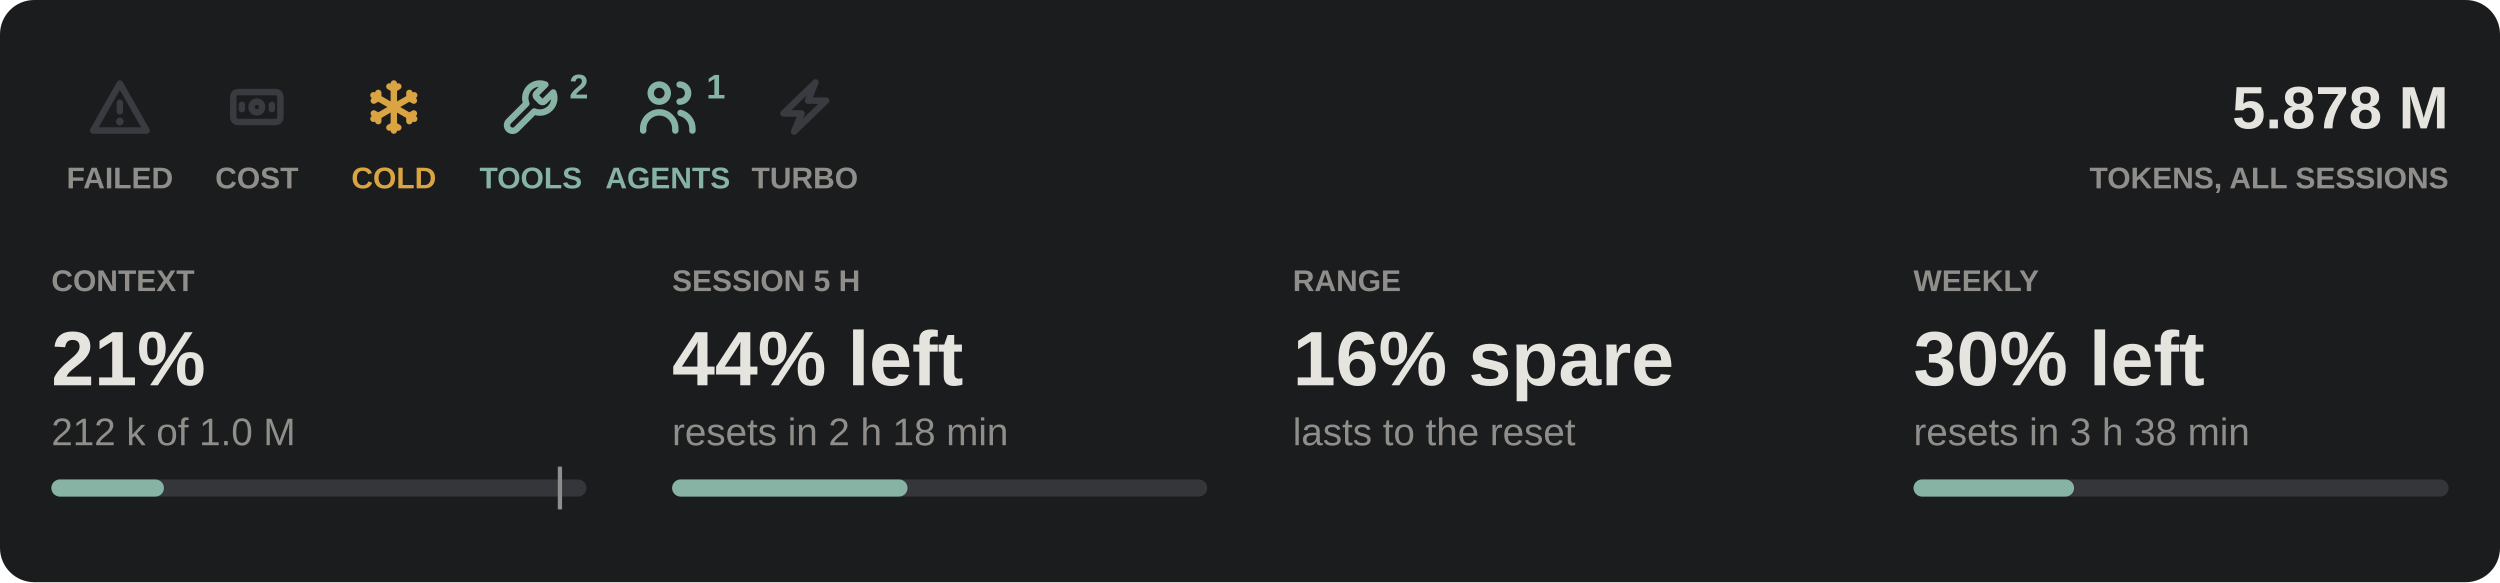
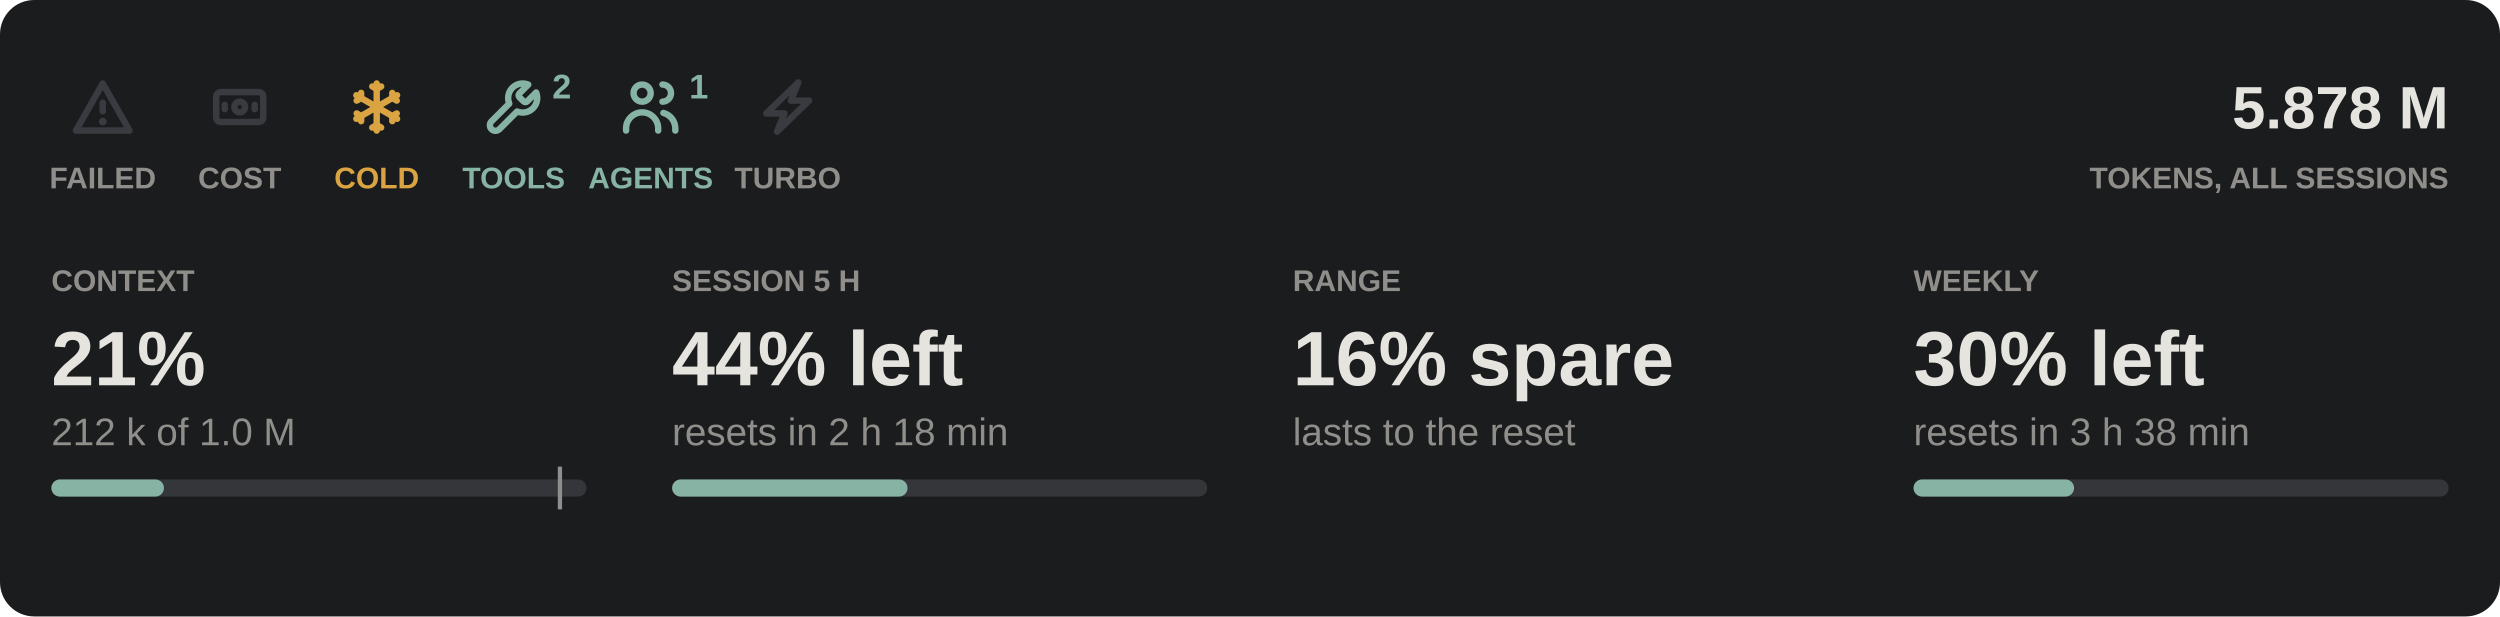
- <svg xmlns="http://www.w3.org/2000/svg" viewBox="0 0 584 136" width="584" height="136">
+ <svg xmlns="http://www.w3.org/2000/svg" viewBox="0 0 584 144" width="584" height="144">
  <rect width="100%" height="100%" rx="8" fill="#1b1c1e" />
  <g transform="translate(12 12)">
-     <g transform="translate(9.0 6)">
+     <g transform="translate(5.0 6)">
      <path d="M7 1.5 L13.25 12.5 H0.75 Z" fill="none" stroke="#3a3b40" stroke-width="1.5" stroke-linecap="round" stroke-linejoin="round" />
      <path d="M7 6 V8" fill="none" stroke="#3a3b40" stroke-width="1.5" stroke-linecap="round" stroke-linejoin="round" />
      <circle cx="7" cy="10.4" r="0.9" fill="#3a3b40" />
    </g>
-     <text x="16" y="32" font-size="7" fill="#8f8e8a" text-anchor="middle" font-weight="600" font-family="'Segoe UI','Helvetica Neue',Arial,sans-serif" style="font-variant-numeric:tabular-nums">FAILED</text>
-     <g transform="translate(41.0 6)">
+     <text x="12" y="32" font-size="7" fill="#8f8e8a" text-anchor="middle" font-weight="600" font-family="'Segoe UI','Helvetica Neue',Arial,sans-serif" style="font-variant-numeric:tabular-nums">FAILED</text>
+     <g transform="translate(37.0 6)">
      <path d="M2.75 3.5 H11.25 Q12.5 3.5 12.5 4.75 V9.25 Q12.5 10.5 11.25 10.5 H2.75 Q1.5 10.5 1.5 9.25 V4.75 Q1.5 3.5 2.75 3.5 Z" fill="none" stroke="#3a3b40" stroke-width="1.5" stroke-linecap="round" stroke-linejoin="round" />
      <circle cx="7" cy="7" r="1.25" fill="none" stroke="#3a3b40" stroke-width="1.5" stroke-linecap="round" stroke-linejoin="round" />
      <path d="M3.5 6.5 V7.5 M10.5 6.5 V7.5" fill="none" stroke="#3a3b40" stroke-width="1.5" stroke-linecap="round" stroke-linejoin="round" />
    </g>
-     <text x="48" y="32" font-size="7" fill="#8f8e8a" text-anchor="middle" font-weight="600" font-family="'Segoe UI','Helvetica Neue',Arial,sans-serif" style="font-variant-numeric:tabular-nums">COST</text>
-     <g transform="translate(73.0 6)">
+     <text x="44" y="32" font-size="7" fill="#8f8e8a" text-anchor="middle" font-weight="600" font-family="'Segoe UI','Helvetica Neue',Arial,sans-serif" style="font-variant-numeric:tabular-nums">COST</text>
+     <g transform="translate(69.0 6)">
      <path d="M7 12.5 L7 1.5 M2.24 9.75 L11.76 4.25 M2.24 4.25 L11.76 9.75 M10.64 4.9 L10.64 3.7 M10.64 4.9 L11.68 5.5 M7 2.8 L5.96 2.2 M7 2.8 L8.04 2.2 M3.36 4.9 L2.32 5.5 M3.36 4.9 L3.36 3.7 M3.36 9.1 L3.36 10.3 M3.36 9.1 L2.32 8.5 M7 11.2 L8.04 11.8 M7 11.2 L5.96 11.8 M10.64 9.1 L11.68 8.5 M10.64 9.1 L10.64 10.3" fill="none" stroke="#d9a441" stroke-width="1.5" stroke-linecap="round" stroke-linejoin="round" />
    </g>
-     <text x="80" y="32" font-size="7" fill="#d9a441" text-anchor="middle" font-weight="600" font-family="'Segoe UI','Helvetica Neue',Arial,sans-serif" style="font-variant-numeric:tabular-nums">COLD</text>
-     <g transform="translate(105.0 6)">
+     <text x="76" y="32" font-size="7" fill="#d9a441" text-anchor="middle" font-weight="600" font-family="'Segoe UI','Helvetica Neue',Arial,sans-serif" style="font-variant-numeric:tabular-nums">COLD</text>
+     <g transform="translate(101.0 6)">
      <path d="M8.32 3.84 A0.6 0.6 0 0 0 8.32 4.69 L9.31 5.68 A0.6 0.6 0 0 0 10.16 5.68 L12.24 3.6 A3.4 3.4 0 0 1 7.8 8.04 L3.66 12.18 A1.3 1.3 0 0 1 1.82 10.34 L5.96 6.2 A3.4 3.4 0 0 1 10.4 1.76 Z" fill="none" stroke="#86b3a4" stroke-width="1.5" stroke-linecap="round" stroke-linejoin="round" />
    </g>
-     <text x="121" y="11" font-size="8" fill="#86b3a4" text-anchor="start" font-weight="700" font-family="'Segoe UI','Helvetica Neue',Arial,sans-serif" style="font-variant-numeric:tabular-nums">2</text>
-     <text x="112" y="32" font-size="7" fill="#86b3a4" text-anchor="middle" font-weight="600" font-family="'Segoe UI','Helvetica Neue',Arial,sans-serif" style="font-variant-numeric:tabular-nums">TOOLS</text>
-     <g transform="translate(137.0 6)">
+     <text x="117" y="11" font-size="8" fill="#86b3a4" text-anchor="start" font-weight="700" font-family="'Segoe UI','Helvetica Neue',Arial,sans-serif" style="font-variant-numeric:tabular-nums">2</text>
+     <text x="108" y="32" font-size="7" fill="#86b3a4" text-anchor="middle" font-weight="600" font-family="'Segoe UI','Helvetica Neue',Arial,sans-serif" style="font-variant-numeric:tabular-nums">TOOLS</text>
+     <g transform="translate(133.0 6)">
      <circle cx="5" cy="3.75" r="2" fill="none" stroke="#86b3a4" stroke-width="1.5" stroke-linecap="round" stroke-linejoin="round" />
      <path d="M1.25 12.5 V12 A3.75 3.75 0 0 1 8.75 12 V12.5" fill="none" stroke="#86b3a4" stroke-width="1.5" stroke-linecap="round" stroke-linejoin="round" />
      <path d="M9.75 1.75 A2 2 0 0 1 9.75 5.75" fill="none" stroke="#86b3a4" stroke-width="1.5" stroke-linecap="round" stroke-linejoin="round" />
      <path d="M12.75 12.5 V12 A3.75 3.75 0 0 0 9.97 8.38" fill="none" stroke="#86b3a4" stroke-width="1.5" stroke-linecap="round" stroke-linejoin="round" />
    </g>
-     <text x="153" y="11" font-size="8" fill="#86b3a4" text-anchor="start" font-weight="700" font-family="'Segoe UI','Helvetica Neue',Arial,sans-serif" style="font-variant-numeric:tabular-nums">1</text>
-     <text x="144" y="32" font-size="7" fill="#86b3a4" text-anchor="middle" font-weight="600" font-family="'Segoe UI','Helvetica Neue',Arial,sans-serif" style="font-variant-numeric:tabular-nums">AGENTS</text>
-     <g transform="translate(169.0 6)">
+     <text x="149" y="11" font-size="8" fill="#86b3a4" text-anchor="start" font-weight="700" font-family="'Segoe UI','Helvetica Neue',Arial,sans-serif" style="font-variant-numeric:tabular-nums">1</text>
+     <text x="140" y="32" font-size="7" fill="#86b3a4" text-anchor="middle" font-weight="600" font-family="'Segoe UI','Helvetica Neue',Arial,sans-serif" style="font-variant-numeric:tabular-nums">AGENTS</text>
+     <g transform="translate(165.0 6)">
      <path d="M9.5 1.25 L2 8.5 H6.25 L4.5 12.75 L12 5.5 H7.75 Z" fill="none" stroke="#3a3b40" stroke-width="1.5" stroke-linecap="round" stroke-linejoin="round" />
    </g>
-     <text x="176" y="32" font-size="7" fill="#8f8e8a" text-anchor="middle" font-weight="600" font-family="'Segoe UI','Helvetica Neue',Arial,sans-serif" style="font-variant-numeric:tabular-nums">TURBO</text>
+     <text x="172" y="32" font-size="7" fill="#8f8e8a" text-anchor="middle" font-weight="600" font-family="'Segoe UI','Helvetica Neue',Arial,sans-serif" style="font-variant-numeric:tabular-nums">TURBO</text>
    <text x="560" y="18" font-size="14" fill="#e6e4df" text-anchor="end" font-weight="700" font-family="'Segoe UI','Helvetica Neue',Arial,sans-serif" style="font-variant-numeric:tabular-nums">5.878 M</text>
    <text x="560" y="32" font-size="7" fill="#8f8e8a" text-anchor="end" font-weight="600" font-family="'Segoe UI','Helvetica Neue',Arial,sans-serif" style="font-variant-numeric:tabular-nums">TOKENS, ALL SESSIONS</text>
    <text x="0" y="56" font-size="7" fill="#8f8e8a" text-anchor="start" font-weight="600" font-family="'Segoe UI','Helvetica Neue',Arial,sans-serif" style="font-variant-numeric:tabular-nums">CONTEXT</text>
    <text x="0" y="78" font-size="18" fill="#e6e4df" text-anchor="start" font-weight="700" font-family="'Segoe UI','Helvetica Neue',Arial,sans-serif" style="font-variant-numeric:tabular-nums">21%</text>
    <text x="0" y="92" font-size="9" fill="#8f8e8a" text-anchor="start" font-weight="400" font-family="'Segoe UI','Helvetica Neue',Arial,sans-serif" style="font-variant-numeric:tabular-nums">212 k of 1.0 M</text>
    <rect x="0" y="100" width="125" height="4" rx="2" fill="#34363a" />
    <rect x="0" y="100" width="26.3" height="4" rx="2" fill="#86b3a4" />
    <rect x="118.3" y="97" width="1" height="10" fill="#8f8e8a" />
    <text x="145" y="56" font-size="7" fill="#8f8e8a" text-anchor="start" font-weight="600" font-family="'Segoe UI','Helvetica Neue',Arial,sans-serif" style="font-variant-numeric:tabular-nums">SESSION 5 H</text>
    <text x="145" y="78" font-size="18" fill="#e6e4df" text-anchor="start" font-weight="700" font-family="'Segoe UI','Helvetica Neue',Arial,sans-serif" style="font-variant-numeric:tabular-nums">44% left</text>
    <text x="145" y="92" font-size="9" fill="#8f8e8a" text-anchor="start" font-weight="400" font-family="'Segoe UI','Helvetica Neue',Arial,sans-serif" style="font-variant-numeric:tabular-nums">resets in 2 h 18 min</text>
    <rect x="145" y="100" width="125" height="4" rx="2" fill="#34363a" />
    <rect x="145" y="100" width="55.0" height="4" rx="2" fill="#86b3a4" />
    <text x="290" y="56" font-size="7" fill="#8f8e8a" text-anchor="start" font-weight="600" font-family="'Segoe UI','Helvetica Neue',Arial,sans-serif" style="font-variant-numeric:tabular-nums">RANGE</text>
    <text x="290" y="78" font-size="18" fill="#e6e4df" text-anchor="start" font-weight="700" font-family="'Segoe UI','Helvetica Neue',Arial,sans-serif" style="font-variant-numeric:tabular-nums">16% spare</text>
    <text x="290" y="92" font-size="9" fill="#8f8e8a" text-anchor="start" font-weight="400" font-family="'Segoe UI','Helvetica Neue',Arial,sans-serif" style="font-variant-numeric:tabular-nums">lasts to the reset</text>
    <text x="435" y="56" font-size="7" fill="#8f8e8a" text-anchor="start" font-weight="600" font-family="'Segoe UI','Helvetica Neue',Arial,sans-serif" style="font-variant-numeric:tabular-nums">WEEKLY</text>
    <text x="435" y="78" font-size="18" fill="#e6e4df" text-anchor="start" font-weight="700" font-family="'Segoe UI','Helvetica Neue',Arial,sans-serif" style="font-variant-numeric:tabular-nums">30% left</text>
    <text x="435" y="92" font-size="9" fill="#8f8e8a" text-anchor="start" font-weight="400" font-family="'Segoe UI','Helvetica Neue',Arial,sans-serif" style="font-variant-numeric:tabular-nums">resets in 3 h 38 min</text>
    <rect x="435" y="100" width="125" height="4" rx="2" fill="#34363a" />
    <rect x="435" y="100" width="37.5" height="4" rx="2" fill="#86b3a4" />
  </g>
</svg>
